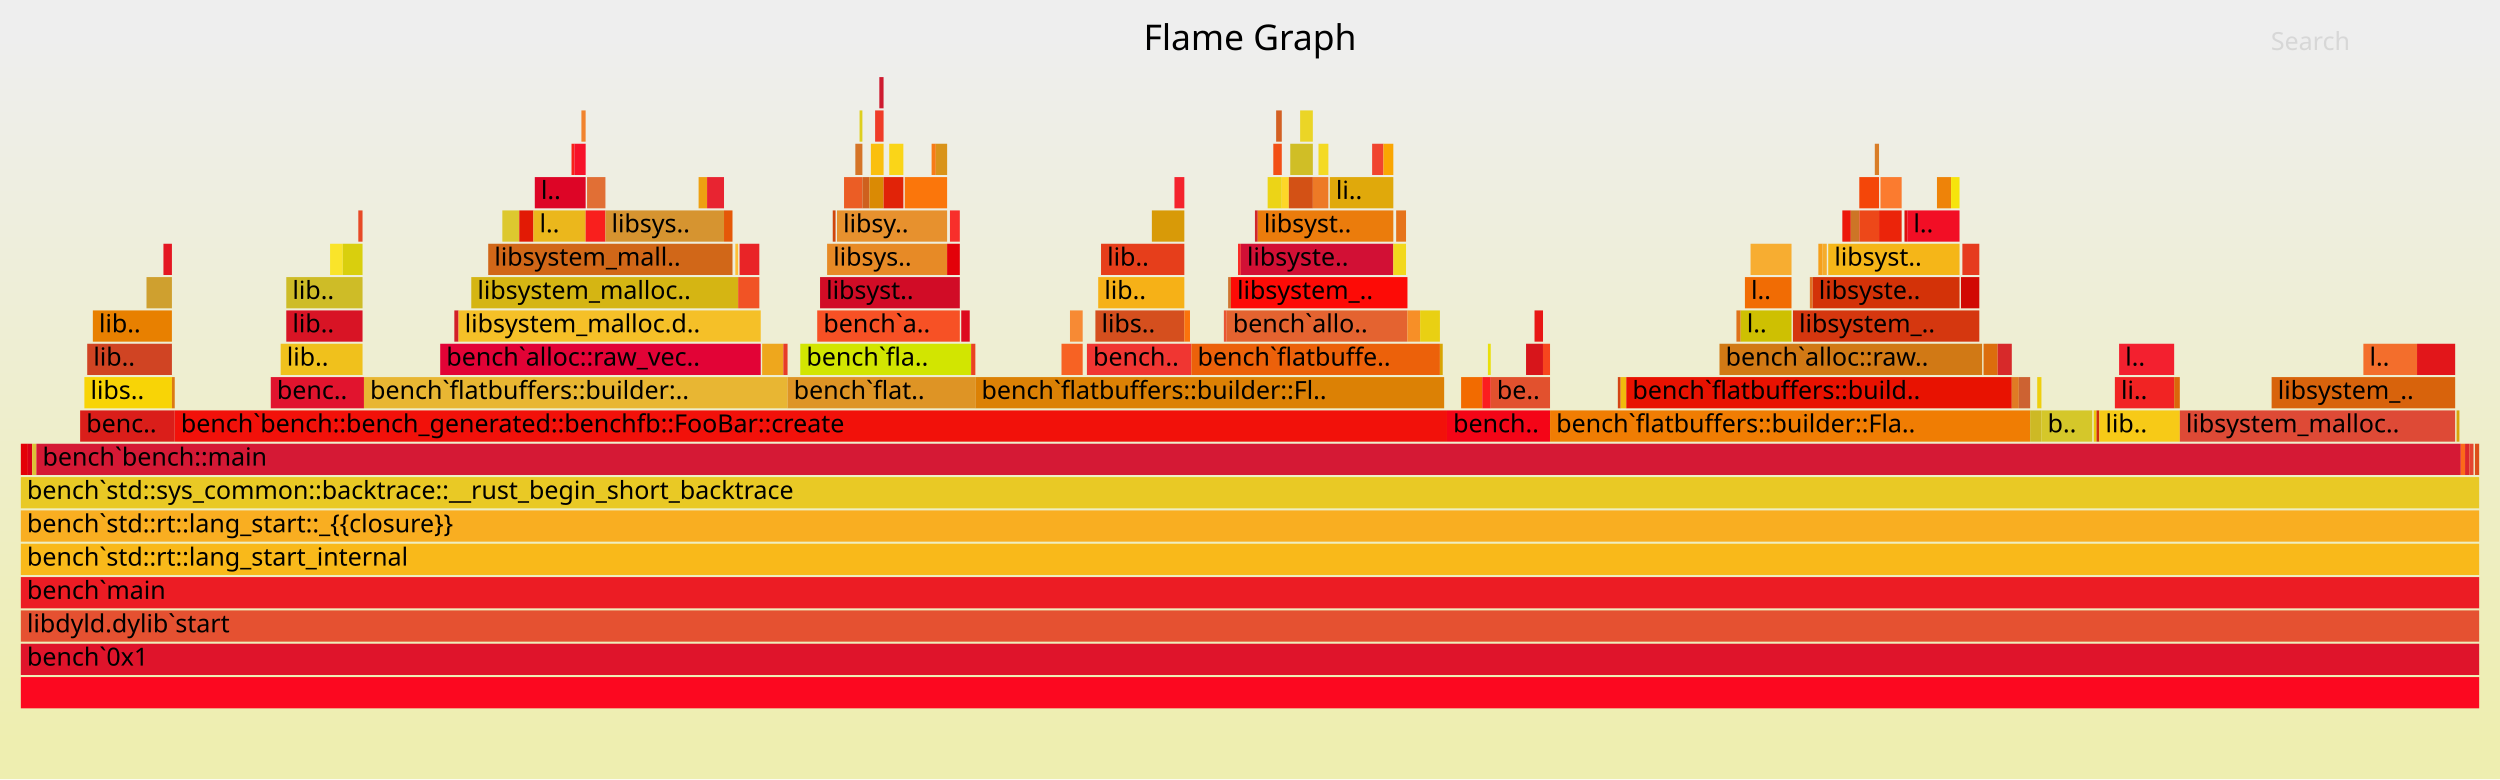
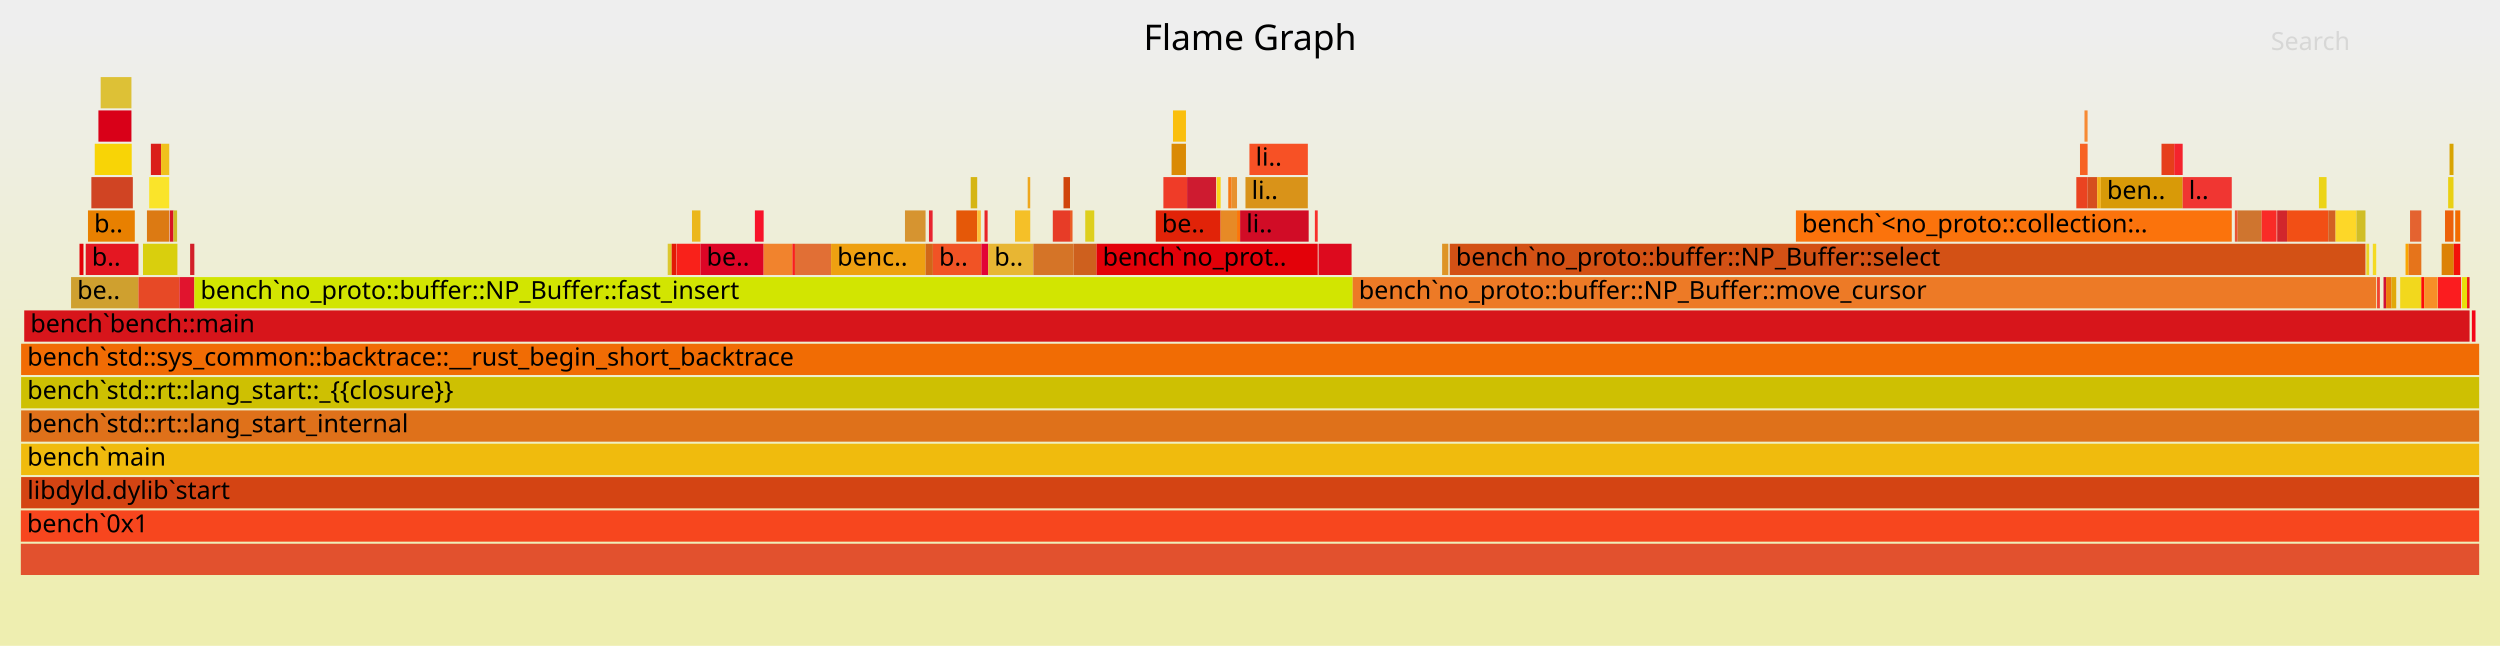
- <svg xmlns="http://www.w3.org/2000/svg" version="1.1" width="1200" height="374" viewBox="0 0 1200 374">
+ <svg xmlns="http://www.w3.org/2000/svg" version="1.1" width="1200" height="310" viewBox="0 0 1200 310">
  <defs>
    <linearGradient id="background" y1="0" y2="1" x1="0" x2="0">
      <stop stop-color="#eeeeee" offset="5%" />
      <stop stop-color="#eeeeb0" offset="95%" />
    </linearGradient>
  </defs>
  <style type="text/css">
text { font-family:"Verdana"; font-size:12px; fill:rgb(0,0,0); }
#title { text-anchor:middle; font-size:17px; }
#search { opacity:0.1; cursor:pointer; }
#search:hover, #search.show { opacity:1; }
#subtitle { text-anchor:middle; font-color:rgb(160,160,160); }
#unzoom { cursor:pointer; }
#frames &gt; *:hover { stroke:black; stroke-width:0.5; cursor:pointer; }
.hide { display:none; }
.parent { opacity:0.5; }
</style>
-   <rect x="0" y="0" width="100%" height="374" fill="url(#background)" />
+   <rect x="0" y="0" width="100%" height="310" fill="url(#background)" />
  <text id="title" x="50%" y="24.00">Flame Graph</text>
-   <text id="details" x="10" y="357.00"> </text>
+   <text id="details" x="10" y="293.00"> </text>
  <text id="unzoom" class="hide" x="10" y="24.00">Reset Zoom</text>
  <text id="search" x="1090" y="24.00">Search</text>
-   <text id="matched" x="1090" y="357.00"> </text>
+   <text id="matched" x="1090" y="293.00"> </text>
  <svg id="frames" x="10" width="1180">
    <g>
-       <rect x="0%" y="213" width="0.287%" height="15" fill="rgb(227,0,7)" />
-       <text x="0.25%" y="223.50" />
-     </g>
-     <g>
-       <rect x="0.287%" y="213" width="0.172%" height="15" fill="rgb(217,0,24)" />
-       <text x="0.537%" y="223.50" />
-     </g>
-     <g>
-       <rect x="0.46%" y="213" width="0.172%" height="15" fill="rgb(221,193,54)" />
-       <text x="0.71%" y="223.50" />
-     </g>
-     <g>
-       <rect x="2.585%" y="181" width="3.561%" height="15" fill="rgb(248,212,6)" />
-       <text x="2.835%" y="191.50">libs..</text>
-     </g>
-     <g>
-       <rect x="2.7%" y="165" width="3.446%" height="15" fill="rgb(208,68,35)" />
-       <text x="2.95%" y="175.50">lib..</text>
-     </g>
-     <g>
-       <rect x="2.929%" y="149" width="3.216%" height="15" fill="rgb(232,128,0)" />
-       <text x="3.179%" y="159.50">lib..</text>
-     </g>
-     <g>
-       <rect x="5.112%" y="133" width="1.034%" height="15" fill="rgb(207,160,47)" />
-       <text x="5.362%" y="143.50" />
-     </g>
-     <g>
-       <rect x="5.801%" y="117" width="0.345%" height="15" fill="rgb(228,23,34)" />
-       <text x="6.051%" y="127.50" />
-     </g>
-     <g>
-       <rect x="2.412%" y="197" width="3.848%" height="15" fill="rgb(218,30,26)" />
-       <text x="2.662%" y="207.50">benc..</text>
-     </g>
-     <g>
-       <rect x="6.146%" y="181" width="0.115%" height="15" fill="rgb(220,122,19)" />
-       <text x="6.396%" y="191.50" />
-     </g>
-     <g>
-       <rect x="12.579%" y="117" width="0.517%" height="15" fill="rgb(250,228,42)" />
-       <text x="12.829%" y="127.50" />
-     </g>
-     <g>
-       <rect x="10.569%" y="165" width="3.331%" height="15" fill="rgb(240,193,28)" />
-       <text x="10.819%" y="175.50">lib..</text>
-     </g>
-     <g>
-       <rect x="10.798%" y="149" width="3.102%" height="15" fill="rgb(216,20,37)" />
-       <text x="11.048%" y="159.50">lib..</text>
-     </g>
-     <g>
-       <rect x="10.798%" y="133" width="3.102%" height="15" fill="rgb(206,188,39)" />
-       <text x="11.048%" y="143.50">lib..</text>
-     </g>
-     <g>
-       <rect x="13.096%" y="117" width="0.804%" height="15" fill="rgb(217,207,13)" />
-       <text x="13.346%" y="127.50" />
-     </g>
-     <g>
-       <rect x="13.728%" y="101" width="0.172%" height="15" fill="rgb(231,73,38)" />
-       <text x="13.978%" y="111.50" />
-     </g>
-     <g>
-       <rect x="10.167%" y="181" width="3.791%" height="15" fill="rgb(225,20,46)" />
-       <text x="10.417%" y="191.50">benc..</text>
-     </g>
-     <g>
-       <rect x="17.634%" y="149" width="0.172%" height="15" fill="rgb(210,31,41)" />
-       <text x="17.884%" y="159.50" />
-     </g>
-     <g>
-       <rect x="19.586%" y="101" width="0.689%" height="15" fill="rgb(221,200,47)" />
-       <text x="19.836%" y="111.50" />
-     </g>
-     <g>
-       <rect x="20.276%" y="101" width="0.574%" height="15" fill="rgb(226,26,5)" />
-       <text x="20.526%" y="111.50" />
-     </g>
-     <g>
-       <rect x="22.401%" y="69" width="0.115%" height="15" fill="rgb(249,33,26)" />
-       <text x="22.651%" y="79.50" />
-     </g>
-     <g>
-       <rect x="20.85%" y="101" width="2.125%" height="15" fill="rgb(235,183,28)" />
-       <text x="21.1%" y="111.50">l..</text>
-     </g>
-     <g>
-       <rect x="20.907%" y="85" width="2.068%" height="15" fill="rgb(221,5,38)" />
-       <text x="21.157%" y="95.50">l..</text>
-     </g>
-     <g>
-       <rect x="22.516%" y="69" width="0.46%" height="15" fill="rgb(247,18,42)" />
-       <text x="22.766%" y="79.50" />
-     </g>
-     <g>
-       <rect x="22.803%" y="53" width="0.172%" height="15" fill="rgb(241,131,45)" />
-       <text x="23.053%" y="63.50" />
-     </g>
-     <g>
-       <rect x="22.975%" y="101" width="0.804%" height="15" fill="rgb(249,31,29)" />
-       <text x="23.225%" y="111.50" />
-     </g>
-     <g>
-       <rect x="23.033%" y="85" width="0.747%" height="15" fill="rgb(225,111,53)" />
-       <text x="23.283%" y="95.50" />
-     </g>
-     <g>
-       <rect x="27.57%" y="85" width="0.345%" height="15" fill="rgb(238,160,17)" />
-       <text x="27.82%" y="95.50" />
-     </g>
-     <g>
-       <rect x="23.779%" y="101" width="4.825%" height="15" fill="rgb(214,148,48)" />
-       <text x="24.029%" y="111.50">libsys..</text>
-     </g>
-     <g>
-       <rect x="27.915%" y="85" width="0.689%" height="15" fill="rgb(232,36,49)" />
-       <text x="28.165%" y="95.50" />
-     </g>
-     <g>
-       <rect x="19.012%" y="117" width="9.937%" height="15" fill="rgb(209,103,24)" />
-       <text x="19.262%" y="127.50">libsystem_mall..</text>
-     </g>
-     <g>
-       <rect x="28.604%" y="101" width="0.345%" height="15" fill="rgb(229,88,8)" />
-       <text x="28.854%" y="111.50" />
-     </g>
-     <g>
-       <rect x="18.323%" y="133" width="10.856%" height="15" fill="rgb(213,181,19)" />
-       <text x="18.573%" y="143.50">libsystem_malloc..</text>
-     </g>
-     <g>
-       <rect x="29.064%" y="117" width="0.115%" height="15" fill="rgb(254,191,54)" />
-       <text x="29.314%" y="127.50" />
-     </g>
-     <g>
-       <rect x="29.179%" y="133" width="0.862%" height="15" fill="rgb(241,83,37)" />
-       <text x="29.429%" y="143.50" />
-     </g>
-     <g>
-       <rect x="29.236%" y="117" width="0.804%" height="15" fill="rgb(233,36,39)" />
-       <text x="29.486%" y="127.50" />
-     </g>
-     <g>
-       <rect x="17.059%" y="165" width="13.039%" height="15" fill="rgb(226,3,54)" />
-       <text x="17.309%" y="175.50">bench`alloc::raw_vec..</text>
-     </g>
-     <g>
-       <rect x="17.806%" y="149" width="12.292%" height="15" fill="rgb(245,192,40)" />
-       <text x="18.056%" y="159.50">libsystem_malloc.d..</text>
-     </g>
-     <g>
-       <rect x="30.155%" y="165" width="0.862%" height="15" fill="rgb(238,167,29)" />
-       <text x="30.405%" y="175.50" />
-     </g>
-     <g>
-       <rect x="13.957%" y="181" width="17.232%" height="15" fill="rgb(232,182,51)" />
-       <text x="14.207%" y="191.50">bench`flatbuffers::builder:..</text>
-     </g>
-     <g>
-       <rect x="31.017%" y="165" width="0.172%" height="15" fill="rgb(231,60,39)" />
-       <text x="31.267%" y="175.50" />
-     </g>
-     <g>
-       <rect x="33.027%" y="101" width="0.115%" height="15" fill="rgb(208,69,12)" />
-       <text x="33.277%" y="111.50" />
-     </g>
-     <g>
-       <rect x="33.486%" y="85" width="0.747%" height="15" fill="rgb(235,93,37)" />
-       <text x="33.736%" y="95.50" />
-     </g>
-     <g>
-       <rect x="33.946%" y="69" width="0.287%" height="15" fill="rgb(213,116,39)" />
-       <text x="34.196%" y="79.50" />
-     </g>
-     <g>
-       <rect x="34.118%" y="53" width="0.115%" height="15" fill="rgb(222,207,29)" />
-       <text x="34.368%" y="63.50" />
-     </g>
-     <g>
-       <rect x="34.233%" y="85" width="0.287%" height="15" fill="rgb(206,96,30)" />
-       <text x="34.483%" y="95.50" />
-     </g>
-     <g>
-       <rect x="34.52%" y="85" width="0.574%" height="15" fill="rgb(218,138,4)" />
-       <text x="34.77%" y="95.50" />
-     </g>
-     <g>
-       <rect x="34.578%" y="69" width="0.517%" height="15" fill="rgb(250,191,14)" />
-       <text x="34.828%" y="79.50" />
-     </g>
-     <g>
-       <rect x="34.75%" y="53" width="0.345%" height="15" fill="rgb(239,60,40)" />
-       <text x="35%" y="63.50" />
-     </g>
-     <g>
-       <rect x="34.922%" y="37" width="0.172%" height="15" fill="rgb(206,27,48)" />
-       <text x="35.172%" y="47.50" />
-     </g>
-     <g>
-       <rect x="35.095%" y="85" width="0.804%" height="15" fill="rgb(225,35,8)" />
-       <text x="35.345%" y="95.50" />
-     </g>
-     <g>
-       <rect x="35.325%" y="69" width="0.574%" height="15" fill="rgb(250,213,24)" />
-       <text x="35.575%" y="79.50" />
-     </g>
-     <g>
-       <rect x="37.048%" y="69" width="0.172%" height="15" fill="rgb(247,123,22)" />
-       <text x="37.298%" y="79.50" />
-     </g>
-     <g>
-       <rect x="32.797%" y="117" width="4.882%" height="15" fill="rgb(231,138,38)" />
-       <text x="33.047%" y="127.50">libsys..</text>
-     </g>
-     <g>
-       <rect x="33.199%" y="101" width="4.48%" height="15" fill="rgb(231,145,46)" />
-       <text x="33.449%" y="111.50">libsy..</text>
-     </g>
-     <g>
-       <rect x="35.956%" y="85" width="1.723%" height="15" fill="rgb(251,118,11)" />
-       <text x="36.206%" y="95.50" />
-     </g>
-     <g>
-       <rect x="37.22%" y="69" width="0.46%" height="15" fill="rgb(217,147,25)" />
-       <text x="37.47%" y="79.50" />
-     </g>
-     <g>
-       <rect x="32.395%" y="149" width="5.801%" height="15" fill="rgb(247,81,37)" />
-       <text x="32.645%" y="159.50">bench`a..</text>
-     </g>
-     <g>
-       <rect x="32.51%" y="133" width="5.686%" height="15" fill="rgb(209,12,38)" />
-       <text x="32.76%" y="143.50">libsyst..</text>
-     </g>
-     <g>
-       <rect x="37.679%" y="117" width="0.517%" height="15" fill="rgb(227,1,9)" />
-       <text x="37.929%" y="127.50" />
-     </g>
-     <g>
-       <rect x="37.794%" y="101" width="0.402%" height="15" fill="rgb(248,47,43)" />
-       <text x="38.044%" y="111.50" />
-     </g>
-     <g>
-       <rect x="38.254%" y="149" width="0.345%" height="15" fill="rgb(221,10,30)" />
-       <text x="38.504%" y="159.50" />
-     </g>
-     <g>
-       <rect x="31.706%" y="165" width="6.95%" height="15" fill="rgb(210,229,1)" />
-       <text x="31.956%" y="175.50">bench`fla..</text>
-     </g>
-     <g>
-       <rect x="31.189%" y="181" width="7.639%" height="15" fill="rgb(222,148,37)" />
-       <text x="31.439%" y="191.50">bench`flat..</text>
-     </g>
-     <g>
-       <rect x="38.656%" y="165" width="0.172%" height="15" fill="rgb(234,67,33)" />
-       <text x="38.906%" y="175.50" />
-     </g>
-     <g>
-       <rect x="42.332%" y="165" width="0.862%" height="15" fill="rgb(247,98,35)" />
-       <text x="42.582%" y="175.50" />
-     </g>
-     <g>
-       <rect x="42.677%" y="149" width="0.517%" height="15" fill="rgb(247,138,52)" />
-       <text x="42.927%" y="159.50" />
-     </g>
-     <g>
-       <rect x="43.711%" y="149" width="3.619%" height="15" fill="rgb(213,79,30)" />
-       <text x="43.961%" y="159.50">libs..</text>
-     </g>
-     <g>
-       <rect x="43.825%" y="133" width="3.504%" height="15" fill="rgb(246,177,23)" />
-       <text x="44.075%" y="143.50">lib..</text>
-     </g>
-     <g>
-       <rect x="43.94%" y="117" width="3.389%" height="15" fill="rgb(230,62,27)" />
-       <text x="44.19%" y="127.50">lib..</text>
-     </g>
-     <g>
-       <rect x="46.008%" y="101" width="1.321%" height="15" fill="rgb(216,154,8)" />
-       <text x="46.258%" y="111.50" />
-     </g>
-     <g>
-       <rect x="46.927%" y="85" width="0.402%" height="15" fill="rgb(244,35,45)" />
-       <text x="47.177%" y="95.50" />
-     </g>
-     <g>
-       <rect x="47.329%" y="149" width="0.23%" height="15" fill="rgb(251,115,12)" />
-       <text x="47.579%" y="159.50" />
-     </g>
-     <g>
-       <rect x="43.366%" y="165" width="4.25%" height="15" fill="rgb(240,54,50)" />
-       <text x="43.616%" y="175.50">bench..</text>
-     </g>
-     <g>
-       <rect x="48.937%" y="149" width="0.115%" height="15" fill="rgb(233,84,52)" />
-       <text x="49.187%" y="159.50" />
-     </g>
-     <g>
-       <rect x="49.11%" y="133" width="0.115%" height="15" fill="rgb(207,117,47)" />
-       <text x="49.36%" y="143.50" />
-     </g>
-     <g>
-       <rect x="49.512%" y="117" width="0.115%" height="15" fill="rgb(249,43,39)" />
-       <text x="49.762%" y="127.50" />
-     </g>
-     <g>
-       <rect x="50.201%" y="101" width="0.115%" height="15" fill="rgb(209,38,44)" />
-       <text x="50.451%" y="111.50" />
-     </g>
-     <g>
-       <rect x="50.718%" y="85" width="0.574%" height="15" fill="rgb(236,212,23)" />
-       <text x="50.968%" y="95.50" />
-     </g>
-     <g>
-       <rect x="50.948%" y="69" width="0.345%" height="15" fill="rgb(242,79,21)" />
-       <text x="51.198%" y="79.50" />
-     </g>
-     <g>
-       <rect x="51.063%" y="53" width="0.23%" height="15" fill="rgb(211,96,35)" />
-       <text x="51.313%" y="63.50" />
-     </g>
-     <g>
-       <rect x="51.292%" y="85" width="0.287%" height="15" fill="rgb(253,215,40)" />
-       <text x="51.542%" y="95.50" />
-     </g>
-     <g>
-       <rect x="51.58%" y="85" width="0.977%" height="15" fill="rgb(211,81,21)" />
-       <text x="51.83%" y="95.50" />
-     </g>
-     <g>
-       <rect x="51.637%" y="69" width="0.919%" height="15" fill="rgb(208,190,38)" />
-       <text x="51.887%" y="79.50" />
-     </g>
-     <g>
-       <rect x="52.039%" y="53" width="0.517%" height="15" fill="rgb(235,213,38)" />
-       <text x="52.289%" y="63.50" />
-     </g>
-     <g>
-       <rect x="52.556%" y="85" width="0.632%" height="15" fill="rgb(237,122,38)" />
-       <text x="52.806%" y="95.50" />
-     </g>
-     <g>
-       <rect x="52.786%" y="69" width="0.402%" height="15" fill="rgb(244,218,35)" />
-       <text x="53.036%" y="79.50" />
-     </g>
-     <g>
-       <rect x="54.968%" y="69" width="0.46%" height="15" fill="rgb(240,68,47)" />
-       <text x="55.218%" y="79.50" />
-     </g>
-     <g>
-       <rect x="49.627%" y="117" width="6.203%" height="15" fill="rgb(210,16,53)" />
-       <text x="49.877%" y="127.50">libsyste..</text>
-     </g>
-     <g>
-       <rect x="50.316%" y="101" width="5.514%" height="15" fill="rgb(235,124,12)" />
-       <text x="50.566%" y="111.50">libsyst..</text>
-     </g>
-     <g>
-       <rect x="53.245%" y="85" width="2.585%" height="15" fill="rgb(224,169,11)" />
-       <text x="53.495%" y="95.50">li..</text>
-     </g>
-     <g>
-       <rect x="55.428%" y="69" width="0.402%" height="15" fill="rgb(250,166,2)" />
-       <text x="55.678%" y="79.50" />
-     </g>
-     <g>
-       <rect x="55.83%" y="117" width="0.517%" height="15" fill="rgb(242,216,29)" />
-       <text x="56.08%" y="127.50" />
-     </g>
-     <g>
-       <rect x="55.945%" y="101" width="0.402%" height="15" fill="rgb(230,116,27)" />
-       <text x="56.195%" y="111.50" />
-     </g>
-     <g>
-       <rect x="49.052%" y="149" width="7.352%" height="15" fill="rgb(228,99,48)" />
-       <text x="49.302%" y="159.50">bench`allo..</text>
-     </g>
-     <g>
-       <rect x="49.225%" y="133" width="7.18%" height="15" fill="rgb(253,11,6)" />
-       <text x="49.475%" y="143.50">libsystem_..</text>
-     </g>
-     <g>
-       <rect x="56.404%" y="149" width="0.517%" height="15" fill="rgb(247,143,39)" />
-       <text x="56.654%" y="159.50" />
-     </g>
-     <g>
-       <rect x="47.616%" y="165" width="10.109%" height="15" fill="rgb(236,97,10)" />
-       <text x="47.866%" y="175.50">bench`flatbuffe..</text>
-     </g>
-     <g>
-       <rect x="56.921%" y="149" width="0.804%" height="15" fill="rgb(233,208,19)" />
-       <text x="57.171%" y="159.50" />
-     </g>
-     <g>
-       <rect x="57.725%" y="165" width="0.115%" height="15" fill="rgb(216,164,2)" />
-       <text x="57.975%" y="175.50" />
-     </g>
-     <g>
-       <rect x="38.828%" y="181" width="19.07%" height="15" fill="rgb(220,129,5)" />
-       <text x="39.078%" y="191.50">bench`flatbuffers::builder::Fl..</text>
-     </g>
-     <g>
-       <rect x="6.261%" y="197" width="51.752%" height="15" fill="rgb(242,17,10)" />
-       <text x="6.511%" y="207.50">bench`bench::bench_generated::benchfb::FooBar::create</text>
-     </g>
-     <g>
-       <rect x="58.587%" y="181" width="0.862%" height="15" fill="rgb(242,107,0)" />
-       <text x="58.837%" y="191.50" />
-     </g>
-     <g>
-       <rect x="59.449%" y="181" width="0.345%" height="15" fill="rgb(251,28,31)" />
-       <text x="59.699%" y="191.50" />
-     </g>
-     <g>
-       <rect x="59.678%" y="165" width="0.115%" height="15" fill="rgb(233,223,10)" />
-       <text x="59.928%" y="175.50" />
-     </g>
-     <g>
-       <rect x="61.229%" y="165" width="0.689%" height="15" fill="rgb(215,21,27)" />
-       <text x="61.479%" y="175.50" />
-     </g>
-     <g>
-       <rect x="61.574%" y="149" width="0.345%" height="15" fill="rgb(232,23,21)" />
-       <text x="61.824%" y="159.50" />
-     </g>
-     <g>
-       <rect x="58.013%" y="197" width="4.193%" height="15" fill="rgb(244,5,23)" />
-       <text x="58.263%" y="207.50">bench..</text>
-     </g>
-     <g>
-       <rect x="59.793%" y="181" width="2.412%" height="15" fill="rgb(226,81,46)" />
-       <text x="60.043%" y="191.50">be..</text>
-     </g>
-     <g>
-       <rect x="61.918%" y="165" width="0.287%" height="15" fill="rgb(247,70,30)" />
-       <text x="62.168%" y="175.50" />
-     </g>
-     <g>
-       <rect x="64.963%" y="181" width="0.115%" height="15" fill="rgb(212,68,19)" />
-       <text x="65.213%" y="191.50" />
-     </g>
-     <g>
-       <rect x="65.078%" y="181" width="0.23%" height="15" fill="rgb(240,187,13)" />
-       <text x="65.328%" y="191.50" />
-     </g>
-     <g>
-       <rect x="69.787%" y="149" width="0.172%" height="15" fill="rgb(223,113,26)" />
-       <text x="70.037%" y="159.50" />
-     </g>
-     <g>
-       <rect x="69.96%" y="149" width="2.068%" height="15" fill="rgb(206,192,2)" />
-       <text x="70.21%" y="159.50">l..</text>
-     </g>
-     <g>
-       <rect x="70.132%" y="133" width="1.895%" height="15" fill="rgb(241,108,4)" />
-       <text x="70.382%" y="143.50">l..</text>
-     </g>
-     <g>
-       <rect x="70.362%" y="117" width="1.666%" height="15" fill="rgb(247,173,49)" />
-       <text x="70.612%" y="127.50" />
-     </g>
-     <g>
-       <rect x="72.774%" y="133" width="0.115%" height="15" fill="rgb(224,114,35)" />
-       <text x="73.024%" y="143.50" />
-     </g>
-     <g>
-       <rect x="73.119%" y="117" width="0.172%" height="15" fill="rgb(245,159,27)" />
-       <text x="73.369%" y="127.50" />
-     </g>
-     <g>
-       <rect x="73.291%" y="117" width="0.172%" height="15" fill="rgb(245,172,44)" />
-       <text x="73.541%" y="127.50" />
-     </g>
-     <g>
-       <rect x="74.095%" y="101" width="0.345%" height="15" fill="rgb(236,23,11)" />
-       <text x="74.345%" y="111.50" />
-     </g>
-     <g>
-       <rect x="74.44%" y="101" width="0.345%" height="15" fill="rgb(205,117,38)" />
-       <text x="74.69%" y="111.50" />
-     </g>
-     <g>
-       <rect x="74.785%" y="101" width="0.804%" height="15" fill="rgb(237,72,25)" />
-       <text x="75.035%" y="111.50" />
-     </g>
-     <g>
-       <rect x="74.785%" y="85" width="0.804%" height="15" fill="rgb(244,70,9)" />
-       <text x="75.035%" y="95.50" />
-     </g>
-     <g>
-       <rect x="75.416%" y="69" width="0.172%" height="15" fill="rgb(217,125,39)" />
-       <text x="75.666%" y="79.50" />
-     </g>
-     <g>
-       <rect x="75.589%" y="101" width="0.919%" height="15" fill="rgb(235,36,10)" />
-       <text x="75.839%" y="111.50" />
-     </g>
-     <g>
-       <rect x="75.646%" y="85" width="0.862%" height="15" fill="rgb(251,123,47)" />
-       <text x="75.896%" y="95.50" />
-     </g>
-     <g>
-       <rect x="76.623%" y="101" width="0.115%" height="15" fill="rgb(221,13,13)" />
-       <text x="76.873%" y="111.50" />
-     </g>
-     <g>
-       <rect x="77.944%" y="85" width="0.574%" height="15" fill="rgb(238,131,9)" />
-       <text x="78.194%" y="95.50" />
-     </g>
-     <g>
-       <rect x="72.889%" y="133" width="5.974%" height="15" fill="rgb(211,50,8)" />
-       <text x="73.139%" y="143.50">libsyste..</text>
-     </g>
-     <g>
-       <rect x="73.521%" y="117" width="5.342%" height="15" fill="rgb(245,182,24)" />
-       <text x="73.771%" y="127.50">libsyst..</text>
-     </g>
-     <g>
-       <rect x="76.737%" y="101" width="2.125%" height="15" fill="rgb(242,14,37)" />
-       <text x="76.987%" y="111.50">l..</text>
-     </g>
-     <g>
-       <rect x="78.518%" y="85" width="0.345%" height="15" fill="rgb(246,228,12)" />
-       <text x="78.768%" y="95.50" />
-     </g>
-     <g>
-       <rect x="72.085%" y="149" width="7.582%" height="15" fill="rgb(213,55,15)" />
-       <text x="72.335%" y="159.50">libsystem_..</text>
-     </g>
-     <g>
-       <rect x="78.92%" y="133" width="0.747%" height="15" fill="rgb(209,9,3)" />
-       <text x="79.17%" y="143.50" />
-     </g>
-     <g>
-       <rect x="78.978%" y="117" width="0.689%" height="15" fill="rgb(230,59,30)" />
-       <text x="79.228%" y="127.50" />
-     </g>
-     <g>
-       <rect x="69.098%" y="165" width="10.684%" height="15" fill="rgb(209,121,21)" />
-       <text x="69.348%" y="175.50">bench`alloc::raw..</text>
-     </g>
-     <g>
-       <rect x="79.839%" y="165" width="0.574%" height="15" fill="rgb(220,109,13)" />
-       <text x="80.089%" y="175.50" />
-     </g>
-     <g>
-       <rect x="65.307%" y="181" width="15.681%" height="15" fill="rgb(232,18,1)" />
-       <text x="65.557%" y="191.50">bench`flatbuffers::build..</text>
-     </g>
-     <g>
-       <rect x="80.414%" y="165" width="0.574%" height="15" fill="rgb(215,41,42)" />
-       <text x="80.664%" y="175.50" />
-     </g>
-     <g>
-       <rect x="80.988%" y="181" width="0.287%" height="15" fill="rgb(224,123,36)" />
-       <text x="81.238%" y="191.50" />
-     </g>
-     <g>
-       <rect x="62.206%" y="197" width="19.529%" height="15" fill="rgb(240,125,3)" />
-       <text x="62.456%" y="207.50">bench`flatbuffers::builder::Fla..</text>
-     </g>
-     <g>
-       <rect x="81.275%" y="181" width="0.46%" height="15" fill="rgb(205,98,50)" />
-       <text x="81.525%" y="191.50" />
-     </g>
-     <g>
-       <rect x="81.735%" y="197" width="0.46%" height="15" fill="rgb(205,185,37)" />
-       <text x="81.985%" y="207.50" />
-     </g>
-     <g>
-       <rect x="82.022%" y="181" width="0.172%" height="15" fill="rgb(238,207,15)" />
-       <text x="82.272%" y="191.50" />
-     </g>
-     <g>
-       <rect x="82.194%" y="197" width="2.068%" height="15" fill="rgb(213,199,42)" />
-       <text x="82.444%" y="207.50">b..</text>
-     </g>
-     <g>
-       <rect x="84.319%" y="197" width="0.115%" height="15" fill="rgb(235,201,11)" />
-       <text x="84.569%" y="207.50" />
-     </g>
-     <g>
-       <rect x="84.434%" y="197" width="0.115%" height="15" fill="rgb(207,46,11)" />
-       <text x="84.684%" y="207.50" />
-     </g>
-     <g>
-       <rect x="85.181%" y="181" width="2.412%" height="15" fill="rgb(241,35,35)" />
-       <text x="85.431%" y="191.50">li..</text>
-     </g>
-     <g>
-       <rect x="85.353%" y="165" width="2.24%" height="15" fill="rgb(243,32,47)" />
-       <text x="85.603%" y="175.50">l..</text>
-     </g>
-     <g>
-       <rect x="84.549%" y="197" width="3.274%" height="15" fill="rgb(247,202,23)" />
-       <text x="84.799%" y="207.50">lib..</text>
-     </g>
-     <g>
-       <rect x="87.593%" y="181" width="0.23%" height="15" fill="rgb(219,102,11)" />
-       <text x="87.843%" y="191.50" />
-     </g>
-     <g>
-       <rect x="95.29%" y="165" width="2.183%" height="15" fill="rgb(243,110,44)" />
-       <text x="95.54%" y="175.50">l..</text>
-     </g>
-     <g>
-       <rect x="87.823%" y="197" width="11.2%" height="15" fill="rgb(222,74,54)" />
-       <text x="88.073%" y="207.50">libsystem_malloc..</text>
-     </g>
-     <g>
-       <rect x="91.557%" y="181" width="7.467%" height="15" fill="rgb(216,99,12)" />
-       <text x="91.807%" y="191.50">libsystem_..</text>
-     </g>
-     <g>
-       <rect x="97.473%" y="165" width="1.551%" height="15" fill="rgb(226,22,26)" />
-       <text x="97.723%" y="175.50" />
-     </g>
-     <g>
-       <rect x="99.081%" y="197" width="0.115%" height="15" fill="rgb(217,163,10)" />
-       <text x="99.331%" y="207.50" />
-     </g>
-     <g>
-       <rect x="0.632%" y="213" width="98.621%" height="15" fill="rgb(213,25,53)" />
-       <text x="0.882%" y="223.50">bench`bench::main</text>
-     </g>
-     <g>
-       <rect x="99.253%" y="213" width="0.172%" height="15" fill="rgb(252,105,26)" />
-       <text x="99.503%" y="223.50" />
-     </g>
-     <g>
-       <rect x="99.426%" y="213" width="0.172%" height="15" fill="rgb(220,39,43)" />
-       <text x="99.676%" y="223.50" />
-     </g>
-     <g>
-       <rect x="99.598%" y="213" width="0.172%" height="15" fill="rgb(229,68,48)" />
-       <text x="99.848%" y="223.50" />
-     </g>
-     <g>
-       <rect x="0%" y="325" width="100%" height="15" fill="rgb(252,8,32)" />
-       <text x="0.25%" y="335.50" />
-     </g>
-     <g>
-       <rect x="0%" y="309" width="100%" height="15" fill="rgb(223,20,43)" />
-       <text x="0.25%" y="319.50">bench`0x1</text>
-     </g>
-     <g>
-       <rect x="0%" y="293" width="100%" height="15" fill="rgb(229,81,49)" />
-       <text x="0.25%" y="303.50">libdyld.dylib`start</text>
-     </g>
-     <g>
-       <rect x="0%" y="277" width="100%" height="15" fill="rgb(236,28,36)" />
-       <text x="0.25%" y="287.50">bench`main</text>
-     </g>
-     <g>
-       <rect x="0%" y="261" width="100%" height="15" fill="rgb(249,185,26)" />
-       <text x="0.25%" y="271.50">bench`std::rt::lang_start_internal</text>
-     </g>
-     <g>
-       <rect x="0%" y="245" width="100%" height="15" fill="rgb(249,174,33)" />
-       <text x="0.25%" y="255.50">bench`std::rt::lang_start::_{{closure}}</text>
-     </g>
-     <g>
-       <rect x="0%" y="229" width="100%" height="15" fill="rgb(233,201,37)" />
-       <text x="0.25%" y="239.50">bench`std::sys_common::backtrace::__rust_begin_short_backtrace</text>
-     </g>
-     <g>
-       <rect x="99.828%" y="213" width="0.172%" height="15" fill="rgb(221,78,26)" />
-       <text x="100.078%" y="223.50" />
+       <rect x="2.387%" y="117" width="0.161%" height="15" fill="rgb(227,0,7)" />
+       <text x="2.637%" y="127.50" />
+     </g>
+     <g>
+       <rect x="3.156%" y="53" width="1.343%" height="15" fill="rgb(217,0,24)" />
+       <text x="3.406%" y="63.50" />
+     </g>
+     <g>
+       <rect x="3.248%" y="37" width="1.251%" height="15" fill="rgb(221,193,54)" />
+       <text x="3.498%" y="47.50" />
+     </g>
+     <g>
+       <rect x="3.007%" y="69" width="1.503%" height="15" fill="rgb(248,212,6)" />
+       <text x="3.257%" y="79.50" />
+     </g>
+     <g>
+       <rect x="2.869%" y="85" width="1.687%" height="15" fill="rgb(208,68,35)" />
+       <text x="3.119%" y="95.50" />
+     </g>
+     <g>
+       <rect x="2.731%" y="101" width="1.905%" height="15" fill="rgb(232,128,0)" />
+       <text x="2.981%" y="111.50">b..</text>
+     </g>
+     <g>
+       <rect x="2.043%" y="133" width="2.743%" height="15" fill="rgb(207,160,47)" />
+       <text x="2.293%" y="143.50">be..</text>
+     </g>
+     <g>
+       <rect x="2.639%" y="117" width="2.146%" height="15" fill="rgb(228,23,34)" />
+       <text x="2.889%" y="127.50">b..</text>
+     </g>
+     <g>
+       <rect x="5.29%" y="69" width="0.413%" height="15" fill="rgb(218,30,26)" />
+       <text x="5.54%" y="79.50" />
+     </g>
+     <g>
+       <rect x="5.13%" y="101" width="0.907%" height="15" fill="rgb(220,122,19)" />
+       <text x="5.38%" y="111.50" />
+     </g>
+     <g>
+       <rect x="5.221%" y="85" width="0.815%" height="15" fill="rgb(250,228,42)" />
+       <text x="5.471%" y="95.50" />
+     </g>
+     <g>
+       <rect x="5.704%" y="69" width="0.333%" height="15" fill="rgb(240,193,28)" />
+       <text x="5.954%" y="79.50" />
+     </g>
+     <g>
+       <rect x="6.059%" y="101" width="0.149%" height="15" fill="rgb(216,20,37)" />
+       <text x="6.309%" y="111.50" />
+     </g>
+     <g>
+       <rect x="6.208%" y="101" width="0.149%" height="15" fill="rgb(206,188,39)" />
+       <text x="6.458%" y="111.50" />
+     </g>
+     <g>
+       <rect x="4.969%" y="117" width="1.4%" height="15" fill="rgb(217,207,13)" />
+       <text x="5.219%" y="127.50" />
+     </g>
+     <g>
+       <rect x="4.785%" y="133" width="1.664%" height="15" fill="rgb(231,73,38)" />
+       <text x="5.035%" y="143.50" />
+     </g>
+     <g>
+       <rect x="6.449%" y="133" width="0.608%" height="15" fill="rgb(225,20,46)" />
+       <text x="6.699%" y="143.50" />
+     </g>
+     <g>
+       <rect x="6.886%" y="117" width="0.172%" height="15" fill="rgb(210,31,41)" />
+       <text x="7.136%" y="127.50" />
+     </g>
+     <g>
+       <rect x="26.314%" y="117" width="0.161%" height="15" fill="rgb(221,200,47)" />
+       <text x="26.564%" y="127.50" />
+     </g>
+     <g>
+       <rect x="26.475%" y="117" width="0.184%" height="15" fill="rgb(226,26,5)" />
+       <text x="26.725%" y="127.50" />
+     </g>
+     <g>
+       <rect x="26.67%" y="117" width="0.975%" height="15" fill="rgb(249,33,26)" />
+       <text x="26.92%" y="127.50" />
+     </g>
+     <g>
+       <rect x="27.301%" y="101" width="0.344%" height="15" fill="rgb(235,183,28)" />
+       <text x="27.551%" y="111.50" />
+     </g>
+     <g>
+       <rect x="27.645%" y="117" width="2.571%" height="15" fill="rgb(221,5,38)" />
+       <text x="27.895%" y="127.50">be..</text>
+     </g>
+     <g>
+       <rect x="29.86%" y="101" width="0.356%" height="15" fill="rgb(247,18,42)" />
+       <text x="30.11%" y="111.50" />
+     </g>
+     <g>
+       <rect x="30.216%" y="117" width="1.171%" height="15" fill="rgb(241,131,45)" />
+       <text x="30.466%" y="127.50" />
+     </g>
+     <g>
+       <rect x="31.386%" y="117" width="0.103%" height="15" fill="rgb(249,31,29)" />
+       <text x="31.636%" y="127.50" />
+     </g>
+     <g>
+       <rect x="31.49%" y="117" width="1.469%" height="15" fill="rgb(225,111,53)" />
+       <text x="31.74%" y="127.50" />
+     </g>
+     <g>
+       <rect x="32.959%" y="117" width="3.844%" height="15" fill="rgb(238,160,17)" />
+       <text x="33.209%" y="127.50">benc..</text>
+     </g>
+     <g>
+       <rect x="35.965%" y="101" width="0.838%" height="15" fill="rgb(214,148,48)" />
+       <text x="36.215%" y="111.50" />
+     </g>
+     <g>
+       <rect x="36.941%" y="101" width="0.149%" height="15" fill="rgb(232,36,49)" />
+       <text x="37.191%" y="111.50" />
+     </g>
+     <g>
+       <rect x="36.803%" y="117" width="0.298%" height="15" fill="rgb(209,103,24)" />
+       <text x="37.053%" y="127.50" />
+     </g>
+     <g>
+       <rect x="38.054%" y="101" width="0.849%" height="15" fill="rgb(229,88,8)" />
+       <text x="38.304%" y="111.50" />
+     </g>
+     <g>
+       <rect x="38.639%" y="85" width="0.264%" height="15" fill="rgb(213,181,19)" />
+       <text x="38.889%" y="95.50" />
+     </g>
+     <g>
+       <rect x="38.903%" y="101" width="0.149%" height="15" fill="rgb(254,191,54)" />
+       <text x="39.153%" y="111.50" />
+     </g>
+     <g>
+       <rect x="37.101%" y="117" width="1.974%" height="15" fill="rgb(241,83,37)" />
+       <text x="37.351%" y="127.50">b..</text>
+     </g>
+     <g>
+       <rect x="39.201%" y="101" width="0.126%" height="15" fill="rgb(233,36,39)" />
+       <text x="39.451%" y="111.50" />
+     </g>
+     <g>
+       <rect x="39.075%" y="117" width="0.275%" height="15" fill="rgb(226,3,54)" />
+       <text x="39.325%" y="127.50" />
+     </g>
+     <g>
+       <rect x="40.441%" y="101" width="0.62%" height="15" fill="rgb(245,192,40)" />
+       <text x="40.691%" y="111.50" />
+     </g>
+     <g>
+       <rect x="40.957%" y="85" width="0.103%" height="15" fill="rgb(238,167,29)" />
+       <text x="41.207%" y="95.50" />
+     </g>
+     <g>
+       <rect x="39.35%" y="117" width="1.836%" height="15" fill="rgb(232,182,51)" />
+       <text x="39.6%" y="127.50">b..</text>
+     </g>
+     <g>
+       <rect x="41.978%" y="101" width="0.7%" height="15" fill="rgb(231,60,39)" />
+       <text x="42.228%" y="111.50" />
+     </g>
+     <g>
+       <rect x="42.414%" y="85" width="0.264%" height="15" fill="rgb(208,69,12)" />
+       <text x="42.664%" y="95.50" />
+     </g>
+     <g>
+       <rect x="42.678%" y="101" width="0.103%" height="15" fill="rgb(235,93,37)" />
+       <text x="42.928%" y="111.50" />
+     </g>
+     <g>
+       <rect x="41.187%" y="117" width="1.641%" height="15" fill="rgb(213,116,39)" />
+       <text x="41.437%" y="127.50" />
+     </g>
+     <g>
+       <rect x="43.298%" y="101" width="0.367%" height="15" fill="rgb(222,207,29)" />
+       <text x="43.548%" y="111.50" />
+     </g>
+     <g>
+       <rect x="42.828%" y="117" width="0.929%" height="15" fill="rgb(206,96,30)" />
+       <text x="43.078%" y="127.50" />
+     </g>
+     <g>
+       <rect x="46.81%" y="69" width="0.585%" height="15" fill="rgb(218,138,4)" />
+       <text x="47.06%" y="79.50" />
+     </g>
+     <g>
+       <rect x="46.867%" y="53" width="0.528%" height="15" fill="rgb(250,191,14)" />
+       <text x="47.117%" y="63.50" />
+     </g>
+     <g>
+       <rect x="46.477%" y="85" width="0.964%" height="15" fill="rgb(239,60,40)" />
+       <text x="46.727%" y="95.50" />
+     </g>
+     <g>
+       <rect x="47.441%" y="85" width="1.182%" height="15" fill="rgb(206,27,48)" />
+       <text x="47.691%" y="95.50" />
+     </g>
+     <g>
+       <rect x="46.167%" y="101" width="2.639%" height="15" fill="rgb(225,35,8)" />
+       <text x="46.417%" y="111.50">be..</text>
+     </g>
+     <g>
+       <rect x="48.646%" y="85" width="0.161%" height="15" fill="rgb(250,213,24)" />
+       <text x="48.896%" y="95.50" />
+     </g>
+     <g>
+       <rect x="49.116%" y="85" width="0.138%" height="15" fill="rgb(247,123,22)" />
+       <text x="49.366%" y="95.50" />
+     </g>
+     <g>
+       <rect x="48.806%" y="101" width="0.666%" height="15" fill="rgb(231,138,38)" />
+       <text x="49.056%" y="111.50" />
+     </g>
+     <g>
+       <rect x="49.254%" y="85" width="0.218%" height="15" fill="rgb(231,145,46)" />
+       <text x="49.504%" y="95.50" />
+     </g>
+     <g>
+       <rect x="49.472%" y="101" width="0.126%" height="15" fill="rgb(251,118,11)" />
+       <text x="49.722%" y="111.50" />
+     </g>
+     <g>
+       <rect x="49.816%" y="85" width="2.536%" height="15" fill="rgb(217,147,25)" />
+       <text x="50.066%" y="95.50">li..</text>
+     </g>
+     <g>
+       <rect x="49.977%" y="69" width="2.376%" height="15" fill="rgb(247,81,37)" />
+       <text x="50.227%" y="79.50">li..</text>
+     </g>
+     <g>
+       <rect x="49.598%" y="101" width="2.789%" height="15" fill="rgb(209,12,38)" />
+       <text x="49.848%" y="111.50">li..</text>
+     </g>
+     <g>
+       <rect x="43.757%" y="117" width="8.997%" height="15" fill="rgb(227,1,9)" />
+       <text x="44.007%" y="127.50">bench`no_prot..</text>
+     </g>
+     <g>
+       <rect x="52.639%" y="101" width="0.115%" height="15" fill="rgb(248,47,43)" />
+       <text x="52.889%" y="111.50" />
+     </g>
+     <g>
+       <rect x="52.789%" y="117" width="1.343%" height="15" fill="rgb(221,10,30)" />
+       <text x="53.039%" y="127.50" />
+     </g>
+     <g>
+       <rect x="7.058%" y="133" width="47.12%" height="15" fill="rgb(210,229,1)" />
+       <text x="7.308%" y="143.50">bench`no_proto::buffer::NP_Buffer::fast_insert</text>
+     </g>
+     <g>
+       <rect x="57.815%" y="117" width="0.253%" height="15" fill="rgb(222,148,37)" />
+       <text x="58.065%" y="127.50" />
+     </g>
+     <g>
+       <rect x="83.613%" y="85" width="0.459%" height="15" fill="rgb(234,67,33)" />
+       <text x="83.863%" y="95.50" />
+     </g>
+     <g>
+       <rect x="83.762%" y="69" width="0.31%" height="15" fill="rgb(247,98,35)" />
+       <text x="84.012%" y="79.50" />
+     </g>
+     <g>
+       <rect x="83.945%" y="53" width="0.126%" height="15" fill="rgb(247,138,52)" />
+       <text x="84.195%" y="63.50" />
+     </g>
+     <g>
+       <rect x="84.072%" y="85" width="0.39%" height="15" fill="rgb(213,79,30)" />
+       <text x="84.322%" y="95.50" />
+     </g>
+     <g>
+       <rect x="84.462%" y="85" width="0.149%" height="15" fill="rgb(246,177,23)" />
+       <text x="84.712%" y="95.50" />
+     </g>
+     <g>
+       <rect x="87.078%" y="69" width="0.516%" height="15" fill="rgb(230,62,27)" />
+       <text x="87.328%" y="79.50" />
+     </g>
+     <g>
+       <rect x="84.611%" y="85" width="3.328%" height="15" fill="rgb(216,154,8)" />
+       <text x="84.861%" y="95.50">ben..</text>
+     </g>
+     <g>
+       <rect x="87.595%" y="69" width="0.344%" height="15" fill="rgb(244,35,45)" />
+       <text x="87.845%" y="79.50" />
+     </g>
+     <g>
+       <rect x="72.206%" y="101" width="17.73%" height="15" fill="rgb(251,115,12)" />
+       <text x="72.456%" y="111.50">bench`&lt;no_proto::collection:..</text>
+     </g>
+     <g>
+       <rect x="87.939%" y="85" width="1.997%" height="15" fill="rgb(240,54,50)" />
+       <text x="88.189%" y="95.50">l..</text>
+     </g>
+     <g>
+       <rect x="90.062%" y="101" width="0.115%" height="15" fill="rgb(233,84,52)" />
+       <text x="90.312%" y="111.50" />
+     </g>
+     <g>
+       <rect x="90.177%" y="101" width="0.975%" height="15" fill="rgb(207,117,47)" />
+       <text x="90.427%" y="111.50" />
+     </g>
+     <g>
+       <rect x="91.152%" y="101" width="0.608%" height="15" fill="rgb(249,43,39)" />
+       <text x="91.402%" y="111.50" />
+     </g>
+     <g>
+       <rect x="91.783%" y="101" width="0.402%" height="15" fill="rgb(209,38,44)" />
+       <text x="92.033%" y="111.50" />
+     </g>
+     <g>
+       <rect x="93.482%" y="85" width="0.31%" height="15" fill="rgb(236,212,23)" />
+       <text x="93.732%" y="95.50" />
+     </g>
+     <g>
+       <rect x="92.185%" y="101" width="1.675%" height="15" fill="rgb(242,79,21)" />
+       <text x="92.435%" y="111.50" />
+     </g>
+     <g>
+       <rect x="93.861%" y="101" width="0.298%" height="15" fill="rgb(211,96,35)" />
+       <text x="94.111%" y="111.50" />
+     </g>
+     <g>
+       <rect x="94.159%" y="101" width="0.849%" height="15" fill="rgb(253,215,40)" />
+       <text x="94.409%" y="111.50" />
+     </g>
+     <g>
+       <rect x="58.125%" y="117" width="37.25%" height="15" fill="rgb(211,81,21)" />
+       <text x="58.375%" y="127.50">bench`no_proto::buffer::NP_Buffer::select</text>
+     </g>
+     <g>
+       <rect x="95.008%" y="101" width="0.367%" height="15" fill="rgb(208,190,38)" />
+       <text x="95.258%" y="111.50" />
+     </g>
+     <g>
+       <rect x="95.41%" y="117" width="0.115%" height="15" fill="rgb(235,213,38)" />
+       <text x="95.66%" y="127.50" />
+     </g>
+     <g>
+       <rect x="54.177%" y="133" width="41.634%" height="15" fill="rgb(237,122,38)" />
+       <text x="54.427%" y="143.50">bench`no_proto::buffer::NP_Buffer::move_cursor</text>
+     </g>
+     <g>
+       <rect x="95.674%" y="117" width="0.138%" height="15" fill="rgb(244,218,35)" />
+       <text x="95.924%" y="127.50" />
+     </g>
+     <g>
+       <rect x="95.846%" y="133" width="0.115%" height="15" fill="rgb(240,68,47)" />
+       <text x="96.096%" y="143.50" />
+     </g>
+     <g>
+       <rect x="96.11%" y="133" width="0.103%" height="15" fill="rgb(210,16,53)" />
+       <text x="96.36%" y="143.50" />
+     </g>
+     <g>
+       <rect x="96.213%" y="133" width="0.218%" height="15" fill="rgb(235,124,12)" />
+       <text x="96.463%" y="143.50" />
+     </g>
+     <g>
+       <rect x="96.431%" y="133" width="0.195%" height="15" fill="rgb(224,169,11)" />
+       <text x="96.681%" y="143.50" />
+     </g>
+     <g>
+       <rect x="97.005%" y="117" width="0.126%" height="15" fill="rgb(250,166,2)" />
+       <text x="97.255%" y="127.50" />
+     </g>
+     <g>
+       <rect x="96.787%" y="133" width="0.861%" height="15" fill="rgb(242,216,29)" />
+       <text x="97.037%" y="143.50" />
+     </g>
+     <g>
+       <rect x="97.131%" y="117" width="0.516%" height="15" fill="rgb(230,116,27)" />
+       <text x="97.381%" y="127.50" />
+     </g>
+     <g>
+       <rect x="97.188%" y="101" width="0.459%" height="15" fill="rgb(228,99,48)" />
+       <text x="97.438%" y="111.50" />
+     </g>
+     <g>
+       <rect x="97.647%" y="133" width="0.115%" height="15" fill="rgb(253,11,6)" />
+       <text x="97.897%" y="143.50" />
+     </g>
+     <g>
+       <rect x="97.762%" y="133" width="0.551%" height="15" fill="rgb(247,143,39)" />
+       <text x="98.012%" y="143.50" />
+     </g>
+     <g>
+       <rect x="98.611%" y="101" width="0.344%" height="15" fill="rgb(236,97,10)" />
+       <text x="98.861%" y="111.50" />
+     </g>
+     <g>
+       <rect x="98.738%" y="85" width="0.218%" height="15" fill="rgb(233,208,19)" />
+       <text x="98.988%" y="95.50" />
+     </g>
+     <g>
+       <rect x="98.795%" y="69" width="0.161%" height="15" fill="rgb(216,164,2)" />
+       <text x="99.045%" y="79.50" />
+     </g>
+     <g>
+       <rect x="98.474%" y="117" width="0.493%" height="15" fill="rgb(220,129,5)" />
+       <text x="98.724%" y="127.50" />
+     </g>
+     <g>
+       <rect x="98.967%" y="117" width="0.264%" height="15" fill="rgb(242,17,10)" />
+       <text x="99.217%" y="127.50" />
+     </g>
+     <g>
+       <rect x="99.025%" y="101" width="0.207%" height="15" fill="rgb(242,107,0)" />
+       <text x="99.275%" y="111.50" />
+     </g>
+     <g>
+       <rect x="98.325%" y="133" width="0.941%" height="15" fill="rgb(251,28,31)" />
+       <text x="98.575%" y="143.50" />
+     </g>
+     <g>
+       <rect x="99.3%" y="133" width="0.207%" height="15" fill="rgb(233,223,10)" />
+       <text x="99.55%" y="143.50" />
+     </g>
+     <g>
+       <rect x="0.138%" y="149" width="99.472%" height="15" fill="rgb(215,21,27)" />
+       <text x="0.388%" y="159.50">bench`bench::main</text>
+     </g>
+     <g>
+       <rect x="99.507%" y="133" width="0.103%" height="15" fill="rgb(232,23,21)" />
+       <text x="99.757%" y="143.50" />
+     </g>
+     <g>
+       <rect x="99.702%" y="149" width="0.149%" height="15" fill="rgb(244,5,23)" />
+       <text x="99.952%" y="159.50" />
+     </g>
+     <g>
+       <rect x="0%" y="261" width="100%" height="15" fill="rgb(226,81,46)" />
+       <text x="0.25%" y="271.50" />
+     </g>
+     <g>
+       <rect x="0%" y="245" width="100%" height="15" fill="rgb(247,70,30)" />
+       <text x="0.25%" y="255.50">bench`0x1</text>
+     </g>
+     <g>
+       <rect x="0.011%" y="229" width="99.989%" height="15" fill="rgb(212,68,19)" />
+       <text x="0.262%" y="239.50">libdyld.dylib`start</text>
+     </g>
+     <g>
+       <rect x="0.011%" y="213" width="99.989%" height="15" fill="rgb(240,187,13)" />
+       <text x="0.262%" y="223.50">bench`main</text>
+     </g>
+     <g>
+       <rect x="0.011%" y="197" width="99.989%" height="15" fill="rgb(223,113,26)" />
+       <text x="0.262%" y="207.50">bench`std::rt::lang_start_internal</text>
+     </g>
+     <g>
+       <rect x="0.011%" y="181" width="99.989%" height="15" fill="rgb(206,192,2)" />
+       <text x="0.262%" y="191.50">bench`std::rt::lang_start::_{{closure}}</text>
+     </g>
+     <g>
+       <rect x="0.011%" y="165" width="99.989%" height="15" fill="rgb(241,108,4)" />
+       <text x="0.262%" y="175.50">bench`std::sys_common::backtrace::__rust_begin_short_backtrace</text>
    </g>
  </svg>
</svg>
